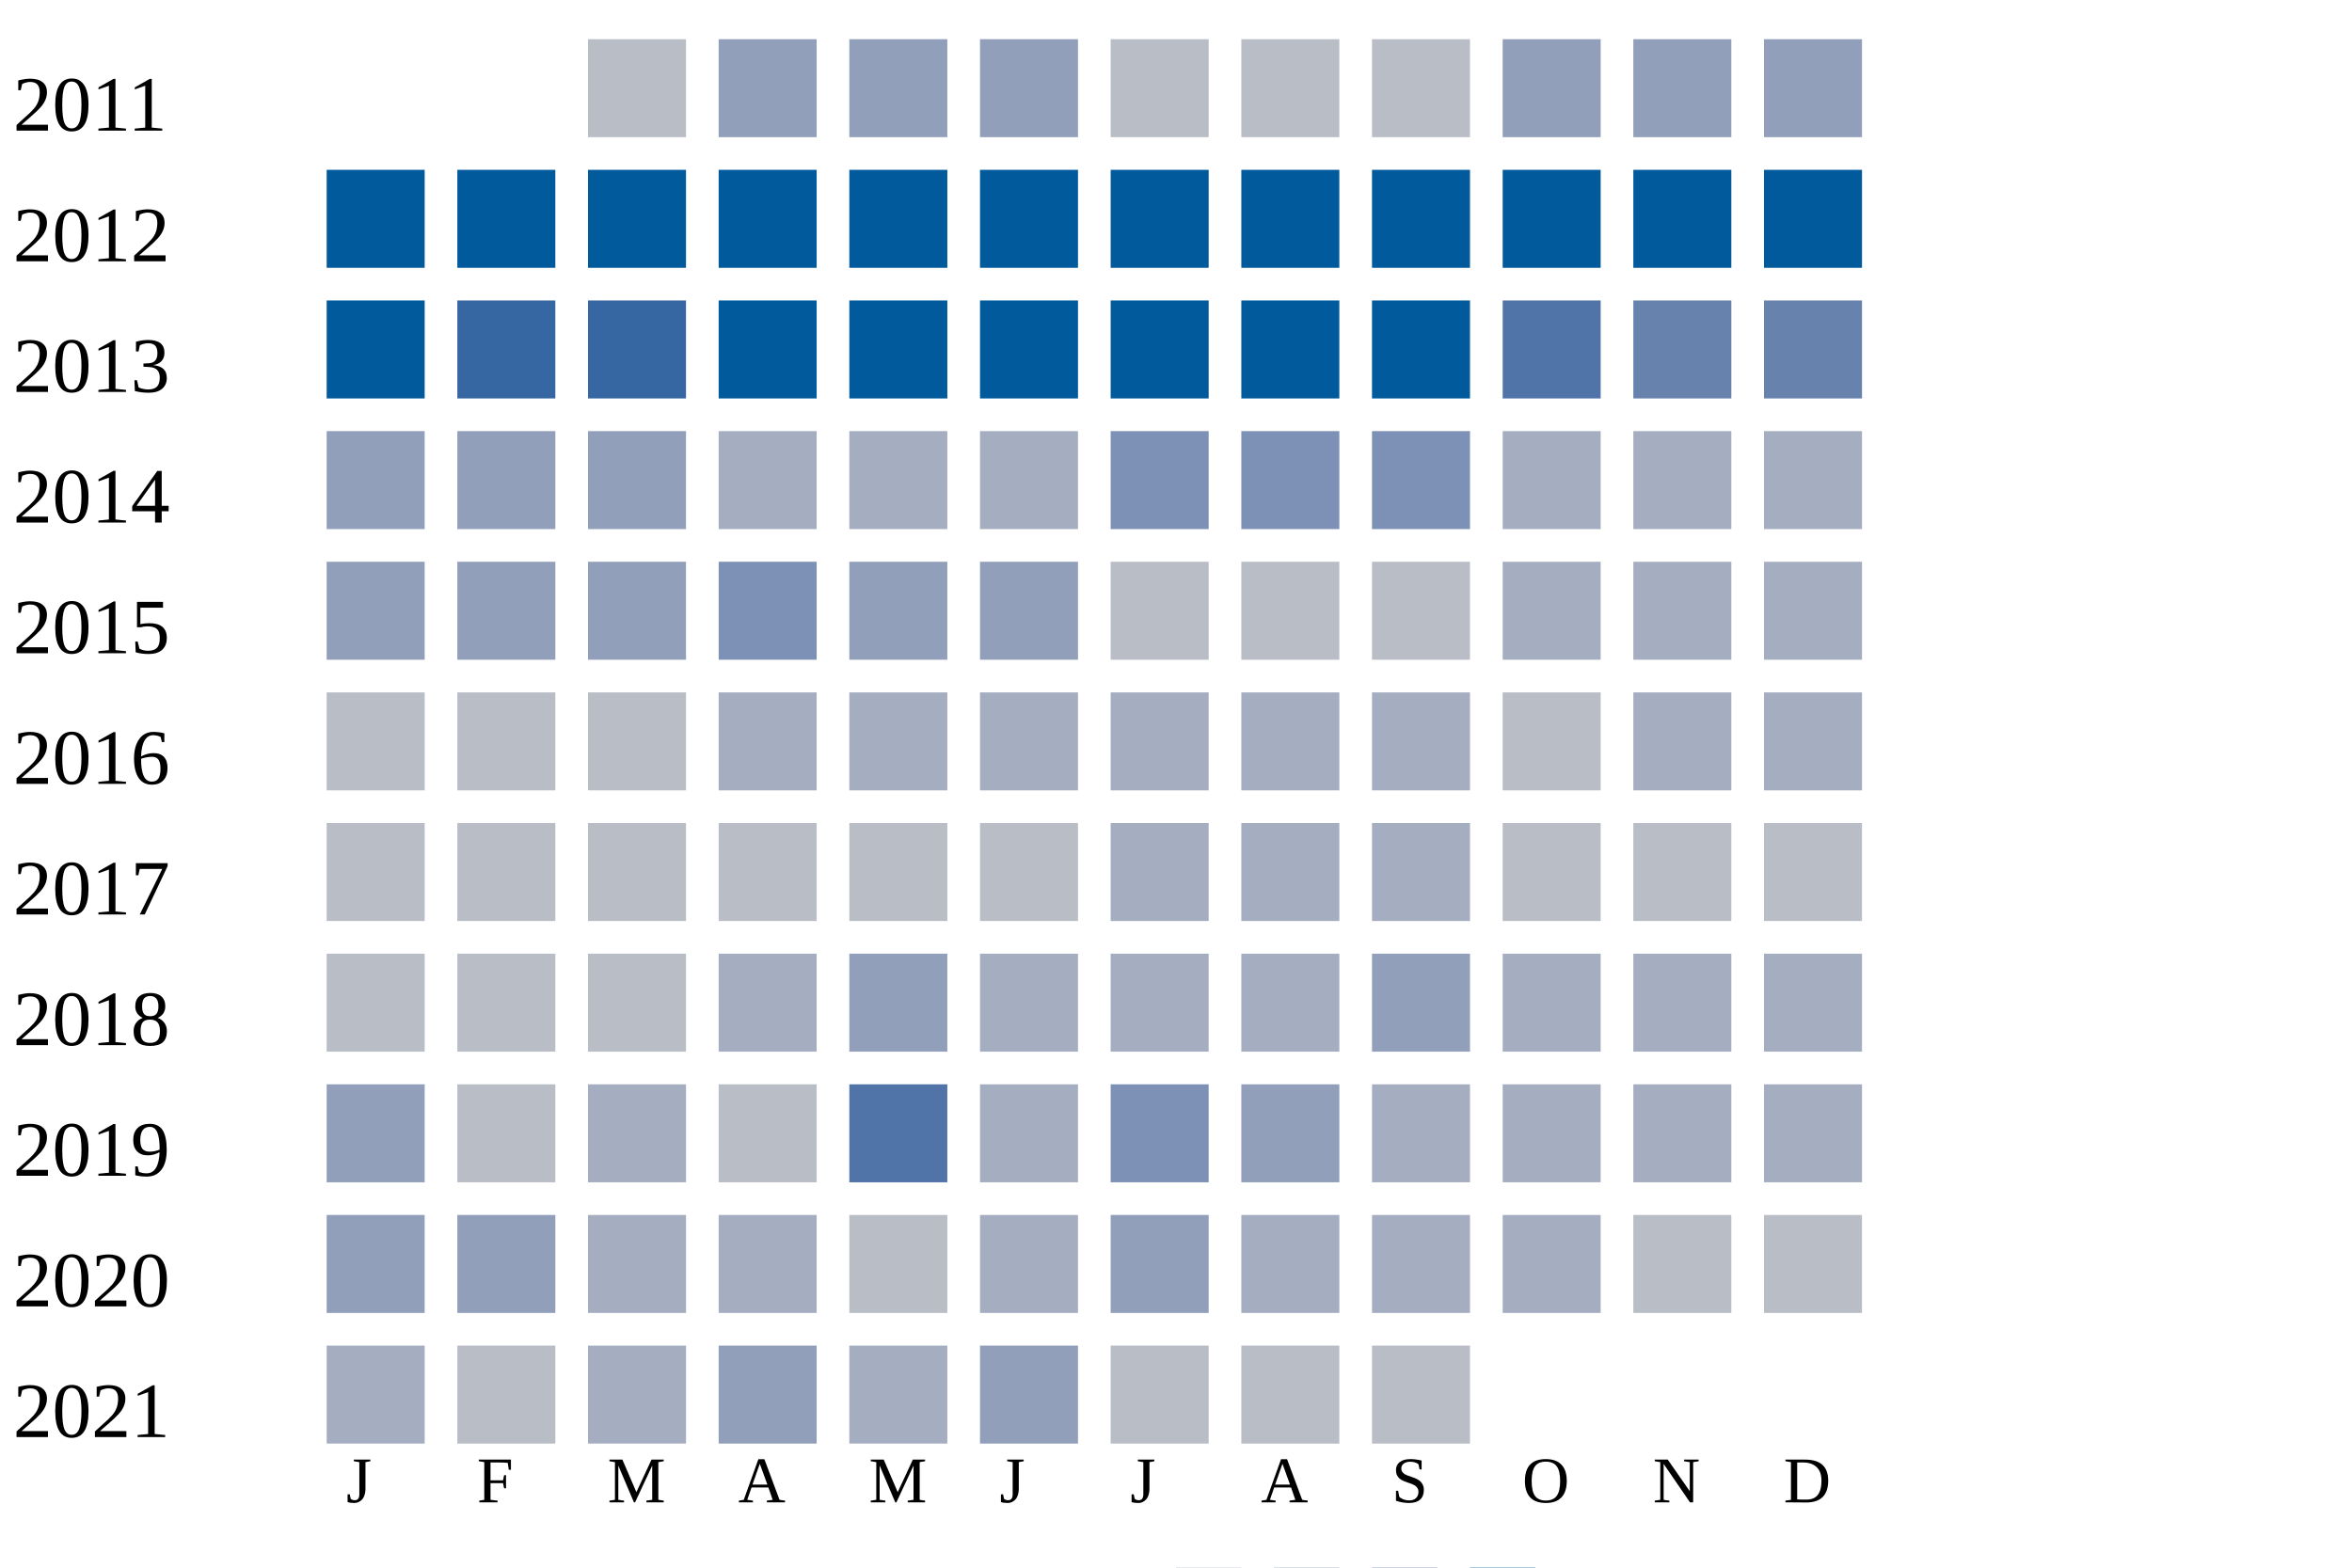
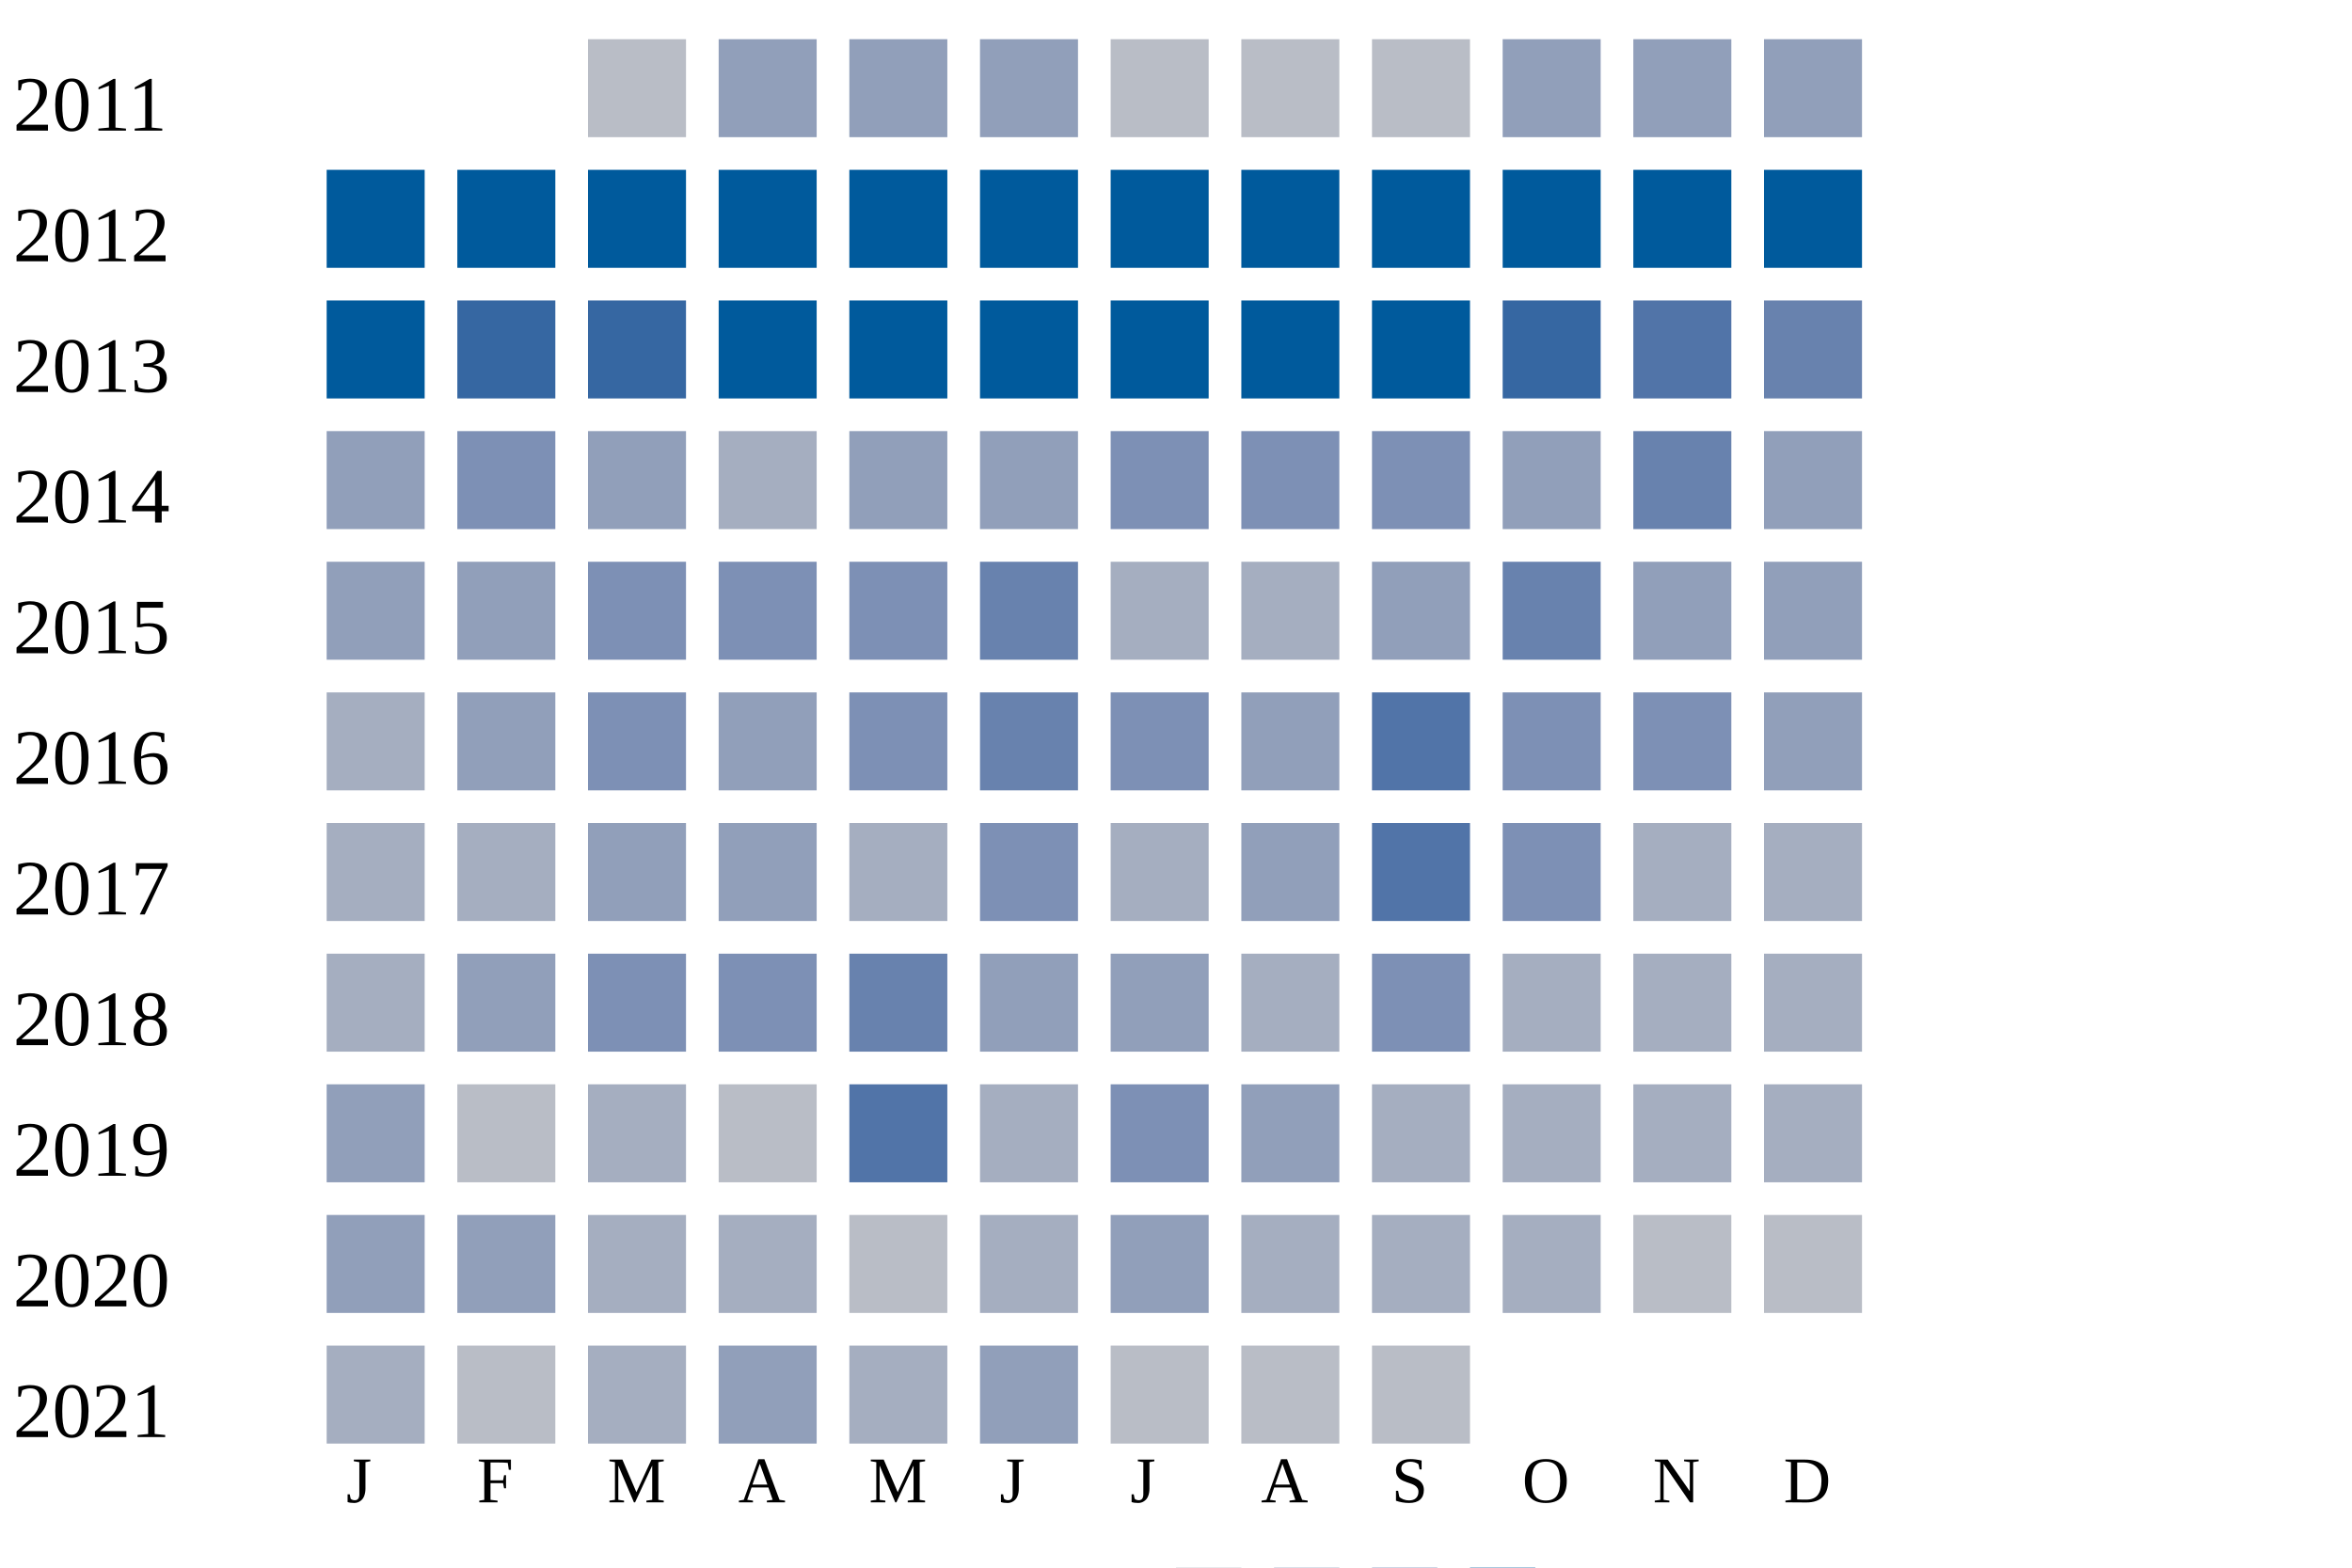
<svg xmlns="http://www.w3.org/2000/svg" width="360" height="240">
  <g transform="translate(0 0)">
    <text x="2" y="20">2011</text>
    <rect x="90" y="6" width="15" height="15" fill="#b9bdc6" />
    <rect x="110" y="6" width="15" height="15" fill="#919fba" />
    <rect x="130" y="6" width="15" height="15" fill="#919fba" />
    <rect x="150" y="6" width="15" height="15" fill="#919fba" />
    <rect x="170" y="6" width="15" height="15" fill="#b9bdc6" />
    <rect x="190" y="6" width="15" height="15" fill="#b9bdc6" />
    <rect x="210" y="6" width="15" height="15" fill="#b9bdc6" />
    <rect x="230" y="6" width="15" height="15" fill="#919fba" />
    <rect x="250" y="6" width="15" height="15" fill="#919fba" />
    <rect x="270" y="6" width="15" height="15" fill="#919fba" />
  </g>
  <g transform="translate(0 20)">
    <text x="2" y="20">2012</text>
    <rect x="50" y="6" width="15" height="15" fill="#005a9c" />
    <rect x="70" y="6" width="15" height="15" fill="#005a9c" />
    <rect x="90" y="6" width="15" height="15" fill="#005a9c" />
    <rect x="110" y="6" width="15" height="15" fill="#005a9c" />
    <rect x="130" y="6" width="15" height="15" fill="#005a9c" />
    <rect x="150" y="6" width="15" height="15" fill="#005a9c" />
    <rect x="170" y="6" width="15" height="15" fill="#005a9c" />
    <rect x="190" y="6" width="15" height="15" fill="#005a9c" />
    <rect x="210" y="6" width="15" height="15" fill="#005a9c" />
    <rect x="230" y="6" width="15" height="15" fill="#005a9c" />
    <rect x="250" y="6" width="15" height="15" fill="#005a9c" />
    <rect x="270" y="6" width="15" height="15" fill="#005a9c" />
  </g>
  <g transform="translate(0 40)">
    <text x="2" y="20">2013</text>
    <rect x="50" y="6" width="15" height="15" fill="#005a9c" />
    <rect x="70" y="6" width="15" height="15" fill="#3667a2" />
    <rect x="90" y="6" width="15" height="15" fill="#3667a2" />
    <rect x="110" y="6" width="15" height="15" fill="#005a9c" />
    <rect x="130" y="6" width="15" height="15" fill="#005a9c" />
    <rect x="150" y="6" width="15" height="15" fill="#005a9c" />
    <rect x="170" y="6" width="15" height="15" fill="#005a9c" />
    <rect x="190" y="6" width="15" height="15" fill="#005a9c" />
    <rect x="210" y="6" width="15" height="15" fill="#005a9c" />
-     <rect x="230" y="6" width="15" height="15" fill="#5174a8" />
-     <rect x="250" y="6" width="15" height="15" fill="#6882ae" />
+     <rect x="230" y="6" width="15" height="15" fill="#3667a2" />
+     <rect x="250" y="6" width="15" height="15" fill="#5174a8" />
    <rect x="270" y="6" width="15" height="15" fill="#6882ae" />
  </g>
  <g transform="translate(0 60)">
    <text x="2" y="20">2014</text>
    <rect x="50" y="6" width="15" height="15" fill="#919fba" />
-     <rect x="70" y="6" width="15" height="15" fill="#919fba" />
+     <rect x="70" y="6" width="15" height="15" fill="#7d90b5" />
    <rect x="90" y="6" width="15" height="15" fill="#919fba" />
    <rect x="110" y="6" width="15" height="15" fill="#a5aec0" />
-     <rect x="130" y="6" width="15" height="15" fill="#a5aec0" />
-     <rect x="150" y="6" width="15" height="15" fill="#a5aec0" />
+     <rect x="130" y="6" width="15" height="15" fill="#919fba" />
+     <rect x="150" y="6" width="15" height="15" fill="#919fba" />
    <rect x="170" y="6" width="15" height="15" fill="#7d90b5" />
    <rect x="190" y="6" width="15" height="15" fill="#7d90b5" />
    <rect x="210" y="6" width="15" height="15" fill="#7d90b5" />
-     <rect x="230" y="6" width="15" height="15" fill="#a5aec0" />
-     <rect x="250" y="6" width="15" height="15" fill="#a5aec0" />
-     <rect x="270" y="6" width="15" height="15" fill="#a5aec0" />
+     <rect x="230" y="6" width="15" height="15" fill="#919fba" />
+     <rect x="250" y="6" width="15" height="15" fill="#6882ae" />
+     <rect x="270" y="6" width="15" height="15" fill="#919fba" />
  </g>
  <g transform="translate(0 80)">
    <text x="2" y="20">2015</text>
    <rect x="50" y="6" width="15" height="15" fill="#919fba" />
    <rect x="70" y="6" width="15" height="15" fill="#919fba" />
+     <rect x="90" y="6" width="15" height="15" fill="#7d90b5" />
+     <rect x="110" y="6" width="15" height="15" fill="#7d90b5" />
+     <rect x="130" y="6" width="15" height="15" fill="#7d90b5" />
+     <rect x="150" y="6" width="15" height="15" fill="#6882ae" />
+     <rect x="170" y="6" width="15" height="15" fill="#a5aec0" />
+     <rect x="190" y="6" width="15" height="15" fill="#a5aec0" />
+     <rect x="210" y="6" width="15" height="15" fill="#919fba" />
+     <rect x="230" y="6" width="15" height="15" fill="#6882ae" />
+     <rect x="250" y="6" width="15" height="15" fill="#919fba" />
+     <rect x="270" y="6" width="15" height="15" fill="#919fba" />
+   </g>
+   <g transform="translate(0 100)">
+     <text x="2" y="20">2016</text>
+     <rect x="50" y="6" width="15" height="15" fill="#a5aec0" />
+     <rect x="70" y="6" width="15" height="15" fill="#919fba" />
+     <rect x="90" y="6" width="15" height="15" fill="#7d90b5" />
+     <rect x="110" y="6" width="15" height="15" fill="#919fba" />
+     <rect x="130" y="6" width="15" height="15" fill="#7d90b5" />
+     <rect x="150" y="6" width="15" height="15" fill="#6882ae" />
+     <rect x="170" y="6" width="15" height="15" fill="#7d90b5" />
+     <rect x="190" y="6" width="15" height="15" fill="#919fba" />
+     <rect x="210" y="6" width="15" height="15" fill="#5174a8" />
+     <rect x="230" y="6" width="15" height="15" fill="#7d90b5" />
+     <rect x="250" y="6" width="15" height="15" fill="#7d90b5" />
+     <rect x="270" y="6" width="15" height="15" fill="#919fba" />
+   </g>
+   <g transform="translate(0 120)">
+     <text x="2" y="20">2017</text>
+     <rect x="50" y="6" width="15" height="15" fill="#a5aec0" />
+     <rect x="70" y="6" width="15" height="15" fill="#a5aec0" />
    <rect x="90" y="6" width="15" height="15" fill="#919fba" />
-     <rect x="110" y="6" width="15" height="15" fill="#7d90b5" />
-     <rect x="130" y="6" width="15" height="15" fill="#919fba" />
-     <rect x="150" y="6" width="15" height="15" fill="#919fba" />
-     <rect x="170" y="6" width="15" height="15" fill="#b9bdc6" />
-     <rect x="190" y="6" width="15" height="15" fill="#b9bdc6" />
-     <rect x="210" y="6" width="15" height="15" fill="#b9bdc6" />
-     <rect x="230" y="6" width="15" height="15" fill="#a5aec0" />
+     <rect x="110" y="6" width="15" height="15" fill="#919fba" />
+     <rect x="130" y="6" width="15" height="15" fill="#a5aec0" />
+     <rect x="150" y="6" width="15" height="15" fill="#7d90b5" />
+     <rect x="170" y="6" width="15" height="15" fill="#a5aec0" />
+     <rect x="190" y="6" width="15" height="15" fill="#919fba" />
+     <rect x="210" y="6" width="15" height="15" fill="#5174a8" />
+     <rect x="230" y="6" width="15" height="15" fill="#7d90b5" />
    <rect x="250" y="6" width="15" height="15" fill="#a5aec0" />
    <rect x="270" y="6" width="15" height="15" fill="#a5aec0" />
  </g>
-   <g transform="translate(0 100)">
-     <text x="2" y="20">2016</text>
-     <rect x="50" y="6" width="15" height="15" fill="#b9bdc6" />
-     <rect x="70" y="6" width="15" height="15" fill="#b9bdc6" />
-     <rect x="90" y="6" width="15" height="15" fill="#b9bdc6" />
-     <rect x="110" y="6" width="15" height="15" fill="#a5aec0" />
-     <rect x="130" y="6" width="15" height="15" fill="#a5aec0" />
-     <rect x="150" y="6" width="15" height="15" fill="#a5aec0" />
-     <rect x="170" y="6" width="15" height="15" fill="#a5aec0" />
-     <rect x="190" y="6" width="15" height="15" fill="#a5aec0" />
-     <rect x="210" y="6" width="15" height="15" fill="#a5aec0" />
-     <rect x="230" y="6" width="15" height="15" fill="#b9bdc6" />
-     <rect x="250" y="6" width="15" height="15" fill="#a5aec0" />
-     <rect x="270" y="6" width="15" height="15" fill="#a5aec0" />
-   </g>
-   <g transform="translate(0 120)">
-     <text x="2" y="20">2017</text>
-     <rect x="50" y="6" width="15" height="15" fill="#b9bdc6" />
-     <rect x="70" y="6" width="15" height="15" fill="#b9bdc6" />
-     <rect x="90" y="6" width="15" height="15" fill="#b9bdc6" />
-     <rect x="110" y="6" width="15" height="15" fill="#b9bdc6" />
-     <rect x="130" y="6" width="15" height="15" fill="#b9bdc6" />
-     <rect x="150" y="6" width="15" height="15" fill="#b9bdc6" />
-     <rect x="170" y="6" width="15" height="15" fill="#a5aec0" />
-     <rect x="190" y="6" width="15" height="15" fill="#a5aec0" />
-     <rect x="210" y="6" width="15" height="15" fill="#a5aec0" />
-     <rect x="230" y="6" width="15" height="15" fill="#b9bdc6" />
-     <rect x="250" y="6" width="15" height="15" fill="#b9bdc6" />
-     <rect x="270" y="6" width="15" height="15" fill="#b9bdc6" />
-   </g>
  <g transform="translate(0 140)">
    <text x="2" y="20">2018</text>
-     <rect x="50" y="6" width="15" height="15" fill="#b9bdc6" />
-     <rect x="70" y="6" width="15" height="15" fill="#b9bdc6" />
-     <rect x="90" y="6" width="15" height="15" fill="#b9bdc6" />
-     <rect x="110" y="6" width="15" height="15" fill="#a5aec0" />
-     <rect x="130" y="6" width="15" height="15" fill="#919fba" />
-     <rect x="150" y="6" width="15" height="15" fill="#a5aec0" />
-     <rect x="170" y="6" width="15" height="15" fill="#a5aec0" />
+     <rect x="50" y="6" width="15" height="15" fill="#a5aec0" />
+     <rect x="70" y="6" width="15" height="15" fill="#919fba" />
+     <rect x="90" y="6" width="15" height="15" fill="#7d90b5" />
+     <rect x="110" y="6" width="15" height="15" fill="#7d90b5" />
+     <rect x="130" y="6" width="15" height="15" fill="#6882ae" />
+     <rect x="150" y="6" width="15" height="15" fill="#919fba" />
+     <rect x="170" y="6" width="15" height="15" fill="#919fba" />
    <rect x="190" y="6" width="15" height="15" fill="#a5aec0" />
-     <rect x="210" y="6" width="15" height="15" fill="#919fba" />
+     <rect x="210" y="6" width="15" height="15" fill="#7d90b5" />
    <rect x="230" y="6" width="15" height="15" fill="#a5aec0" />
    <rect x="250" y="6" width="15" height="15" fill="#a5aec0" />
    <rect x="270" y="6" width="15" height="15" fill="#a5aec0" />
  </g>
  <g transform="translate(0 160)">
    <text x="2" y="20">2019</text>
    <rect x="50" y="6" width="15" height="15" fill="#919fba" />
    <rect x="70" y="6" width="15" height="15" fill="#b9bdc6" />
    <rect x="90" y="6" width="15" height="15" fill="#a5aec0" />
    <rect x="110" y="6" width="15" height="15" fill="#b9bdc6" />
    <rect x="130" y="6" width="15" height="15" fill="#5174a8" />
    <rect x="150" y="6" width="15" height="15" fill="#a5aec0" />
    <rect x="170" y="6" width="15" height="15" fill="#7d90b5" />
    <rect x="190" y="6" width="15" height="15" fill="#919fba" />
    <rect x="210" y="6" width="15" height="15" fill="#a5aec0" />
    <rect x="230" y="6" width="15" height="15" fill="#a5aec0" />
    <rect x="250" y="6" width="15" height="15" fill="#a5aec0" />
    <rect x="270" y="6" width="15" height="15" fill="#a5aec0" />
  </g>
  <g transform="translate(0 180)">
    <text x="2" y="20">2020</text>
    <rect x="50" y="6" width="15" height="15" fill="#919fba" />
    <rect x="70" y="6" width="15" height="15" fill="#919fba" />
    <rect x="90" y="6" width="15" height="15" fill="#a5aec0" />
    <rect x="110" y="6" width="15" height="15" fill="#a5aec0" />
    <rect x="130" y="6" width="15" height="15" fill="#b9bdc6" />
    <rect x="150" y="6" width="15" height="15" fill="#a5aec0" />
    <rect x="170" y="6" width="15" height="15" fill="#919fba" />
    <rect x="190" y="6" width="15" height="15" fill="#a5aec0" />
    <rect x="210" y="6" width="15" height="15" fill="#a5aec0" />
    <rect x="230" y="6" width="15" height="15" fill="#a5aec0" />
    <rect x="250" y="6" width="15" height="15" fill="#b9bdc6" />
    <rect x="270" y="6" width="15" height="15" fill="#b9bdc6" />
  </g>
  <g transform="translate(0 200)">
    <text x="2" y="20">2021</text>
    <rect x="50" y="6" width="15" height="15" fill="#a5aec0" />
    <rect x="70" y="6" width="15" height="15" fill="#b9bdc6" />
    <rect x="90" y="6" width="15" height="15" fill="#a5aec0" />
    <rect x="110" y="6" width="15" height="15" fill="#919fba" />
    <rect x="130" y="6" width="15" height="15" fill="#a5aec0" />
    <rect x="150" y="6" width="15" height="15" fill="#919fba" />
    <rect x="170" y="6" width="15" height="15" fill="#b9bdc6" />
    <rect x="190" y="6" width="15" height="15" fill="#b9bdc6" />
    <rect x="210" y="6" width="15" height="15" fill="#b9bdc6" />
  </g>
  <text style="font-size: 10px; text-align: center" x="53" y="230">J</text>
  <text style="font-size: 10px; text-align: center" x="73" y="230">F</text>
  <text style="font-size: 10px; text-align: center" x="93" y="230">M</text>
  <text style="font-size: 10px; text-align: center" x="113" y="230">A</text>
  <text style="font-size: 10px; text-align: center" x="133" y="230">M</text>
  <text style="font-size: 10px; text-align: center" x="153" y="230">J</text>
  <text style="font-size: 10px; text-align: center" x="173" y="230">J</text>
  <text style="font-size: 10px; text-align: center" x="193" y="230">A</text>
  <text style="font-size: 10px; text-align: center" x="213" y="230">S</text>
  <text style="font-size: 10px; text-align: center" x="233" y="230">O</text>
  <text style="font-size: 10px; text-align: center" x="253" y="230">N</text>
  <text style="font-size: 10px; text-align: center" x="273" y="230">D</text>
  <text style="font-size: 10px;" x="155" y="249">Less</text>
  <rect fill="#b9bdc6" width="10" height="10" x="180" y="240" />
  <rect fill="#919fba" width="10" height="10" x="195" y="240" />
  <rect fill="#6882ae" width="10" height="10" x="210" y="240" />
  <rect fill="#005a9c" width="10" height="10" x="225" y="240" />
  <text x="240" y="249" style="font-size: 10px;">More</text>
</svg>
